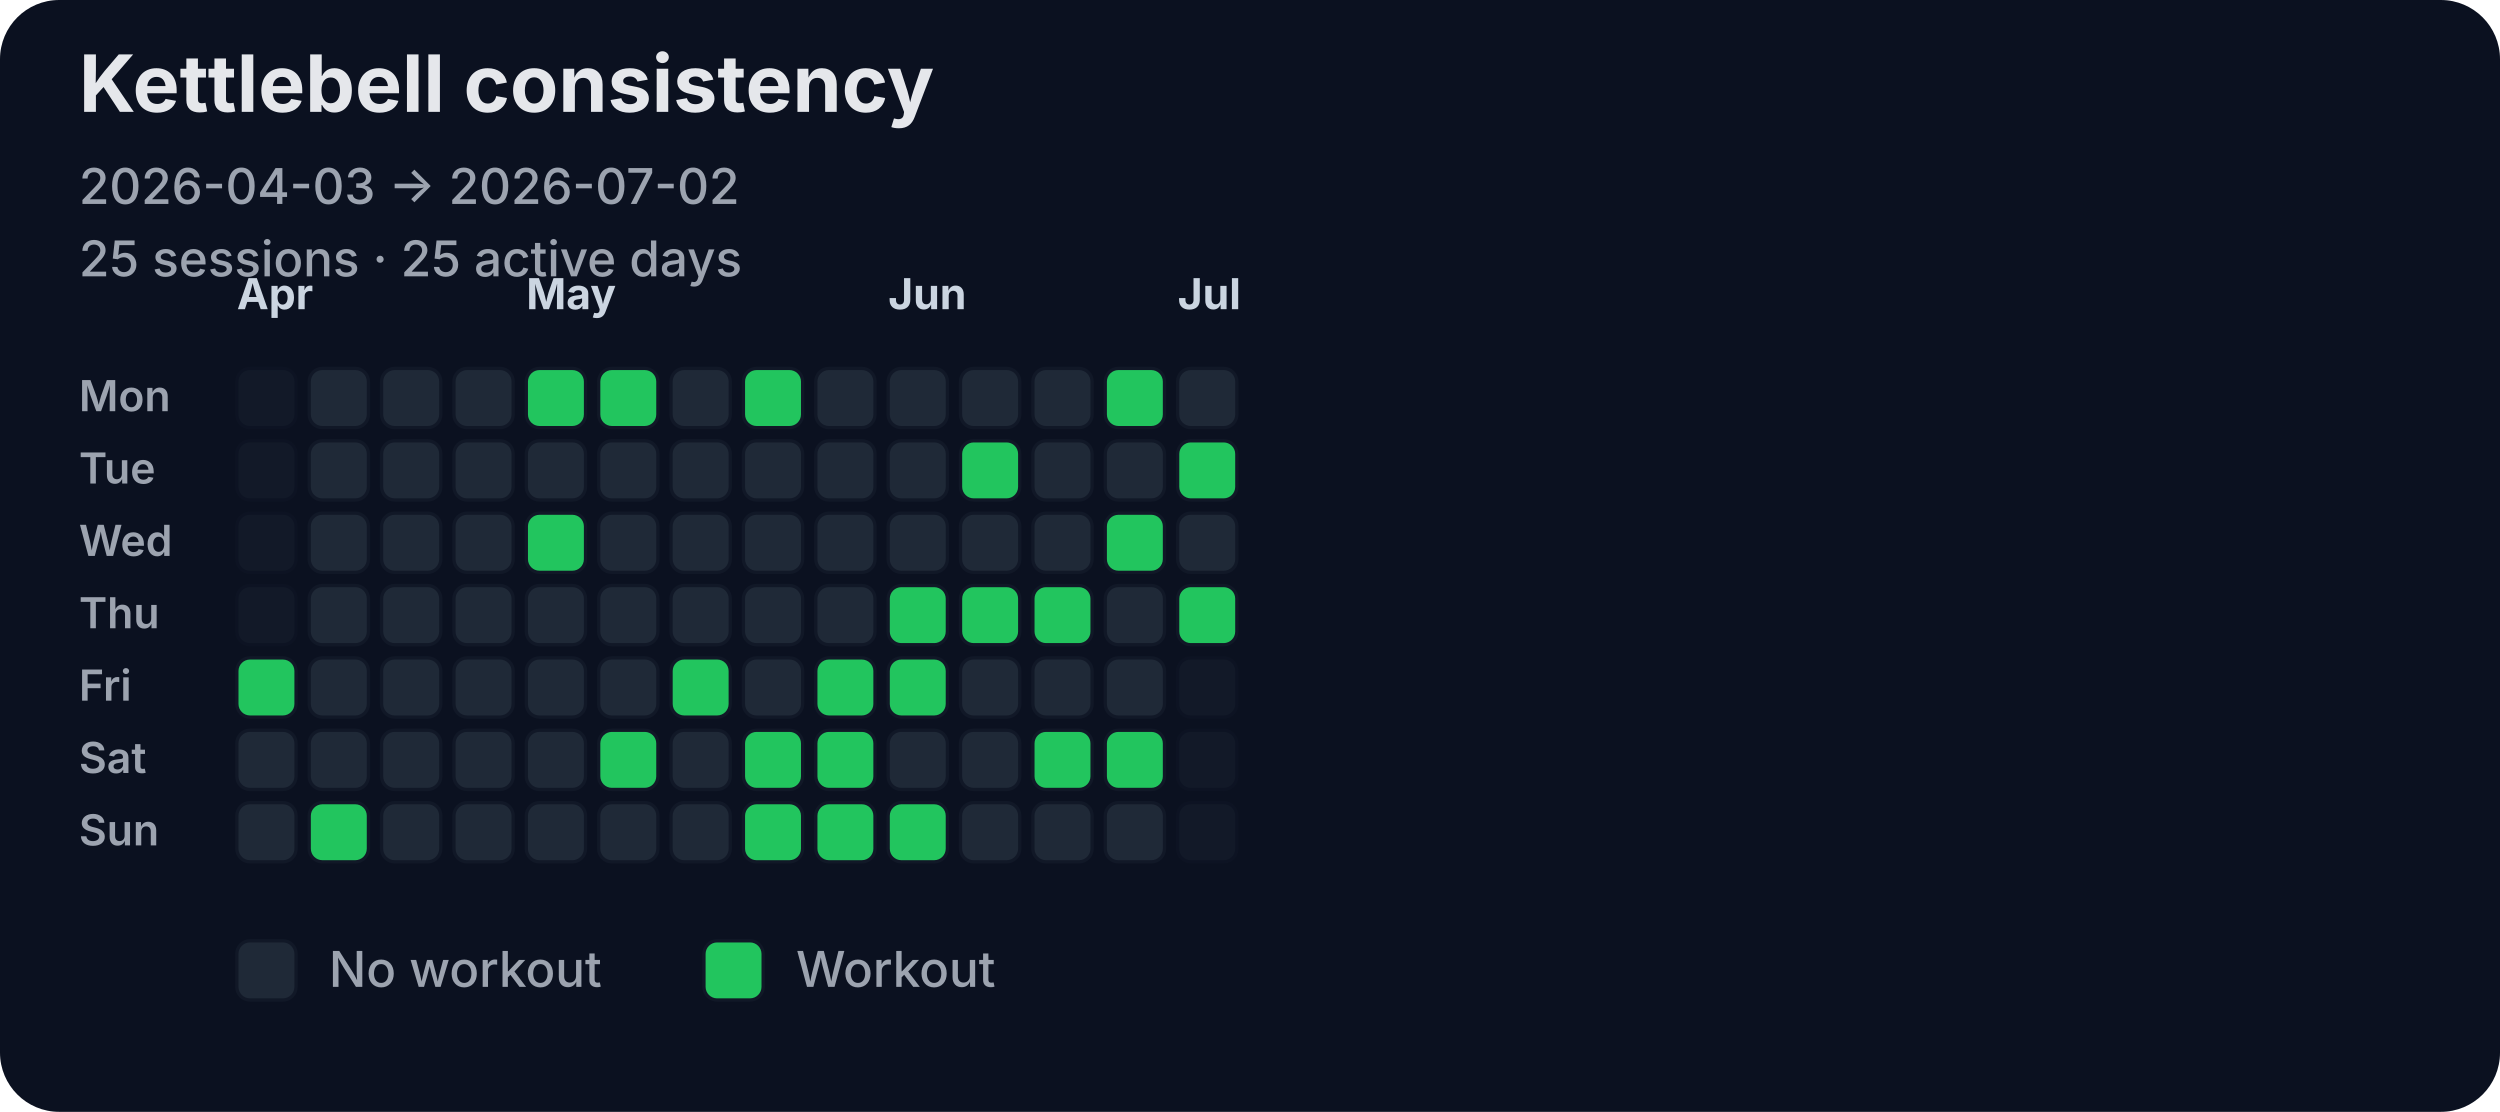
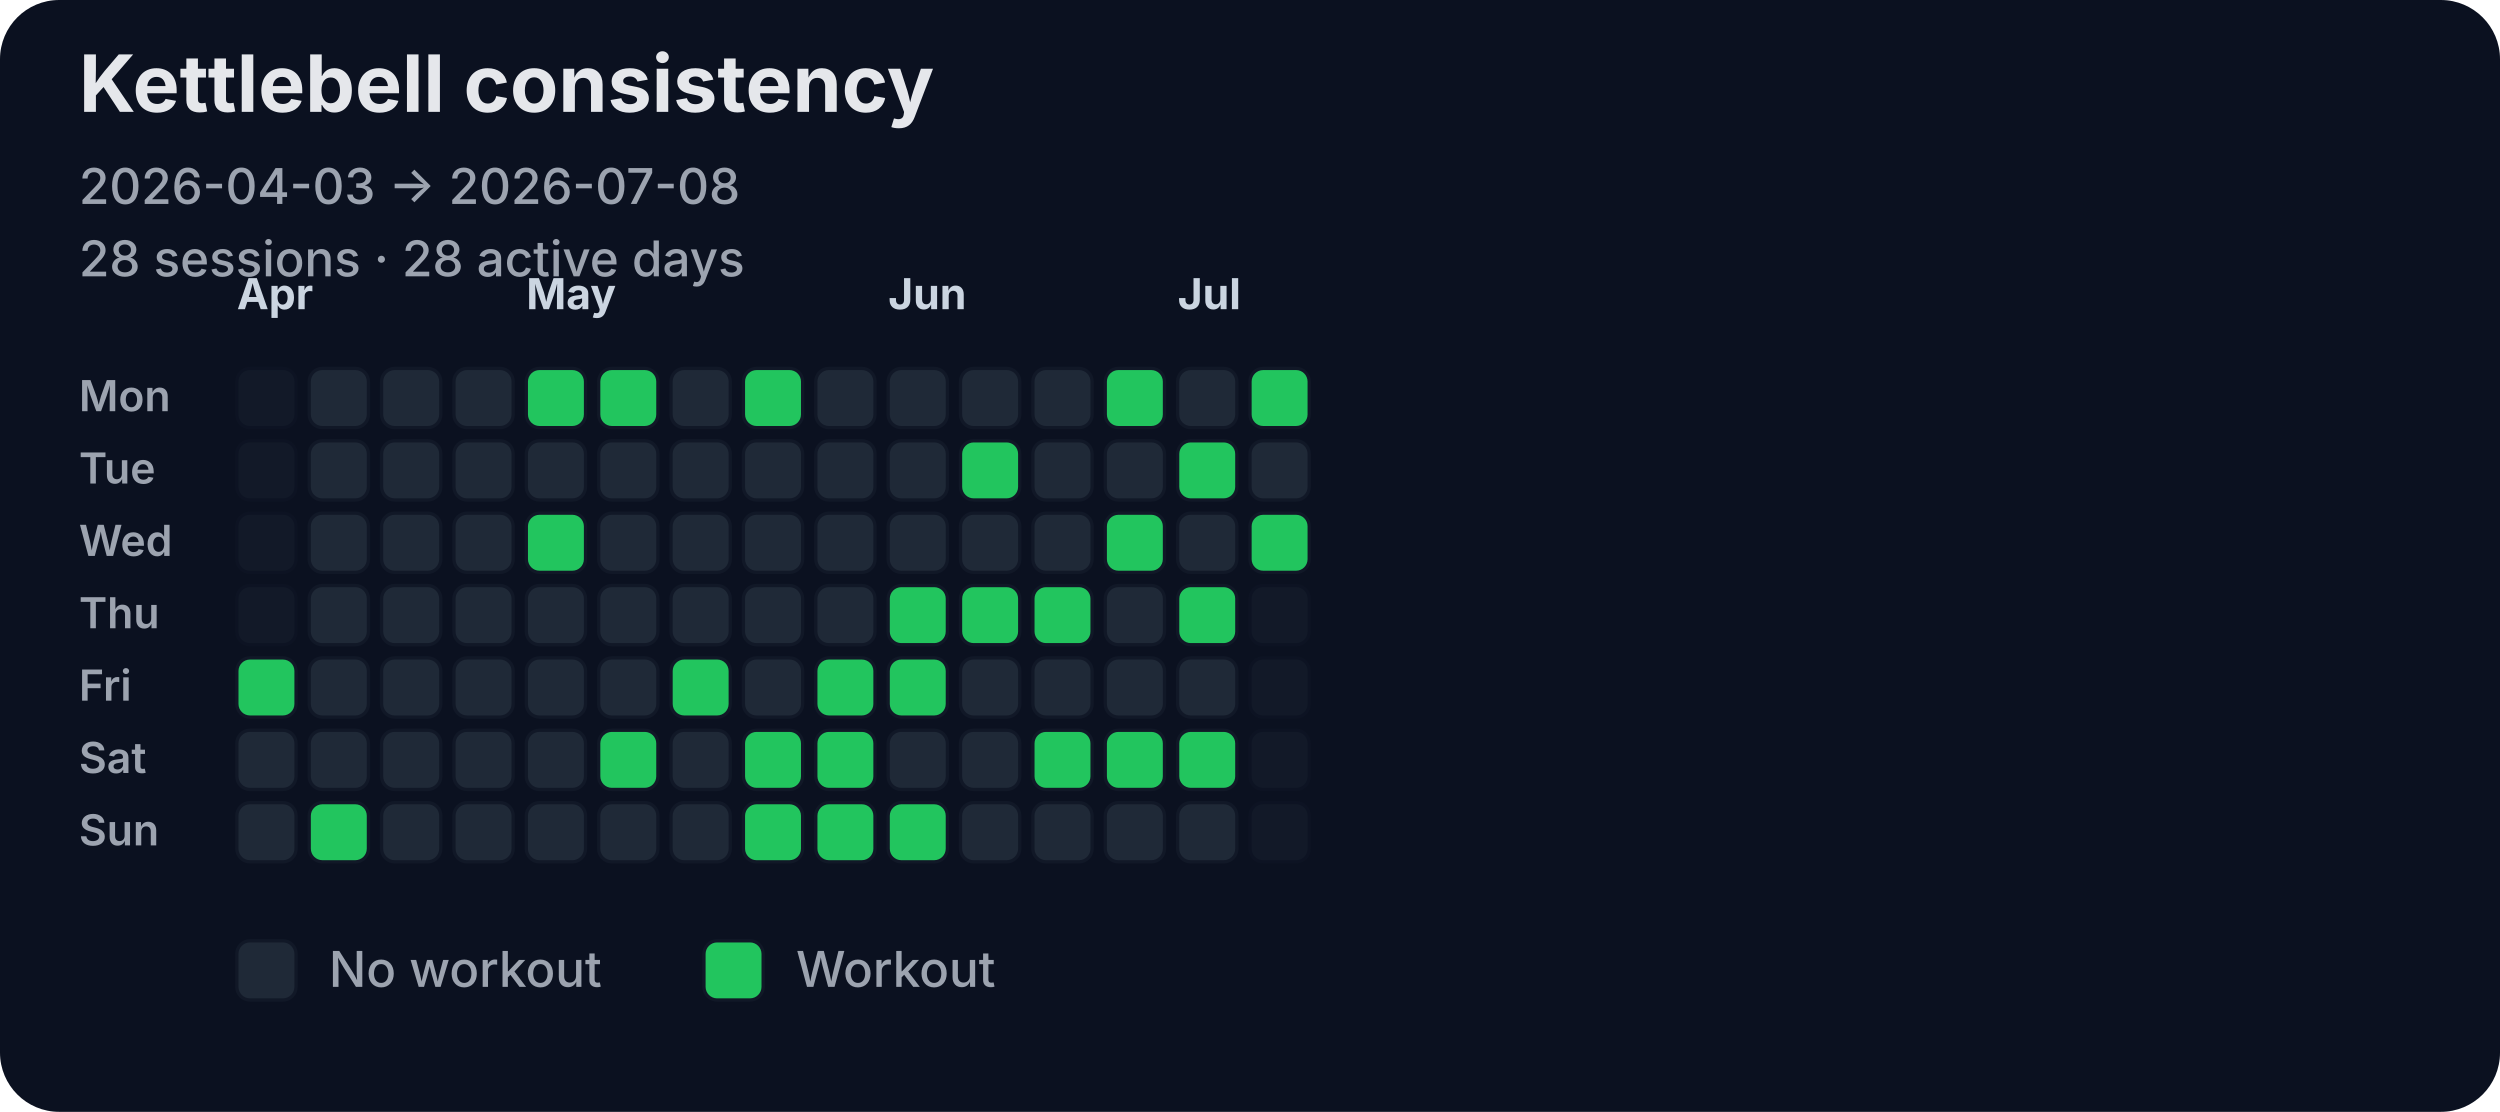
<svg xmlns="http://www.w3.org/2000/svg" width="760" height="338" viewBox="0 0 760 338" role="img" aria-labelledby="title desc">
  <style>.bg{fill:#0b1120}.text{fill:#e5e7eb;font:700 24px system-ui,-apple-system,Segoe UI,sans-serif}.muted{fill:#9ca3af;font:500 15px system-ui,-apple-system,Segoe UI,sans-serif}.tiny{fill:#9ca3af;font:600 13px system-ui,-apple-system,Segoe UI,sans-serif}.cell{stroke:#111827;stroke-width:1}.month{fill:#cbd5e1;font:700 13px system-ui,-apple-system,Segoe UI,sans-serif}</style>
  <rect class="bg" width="760" height="338" rx="18" />
  <text class="text" x="24" y="34">Kettlebell consistency</text>
-   <text class="muted" x="24" y="62">2026-04-03 → 2026-07-02</text>
-   <text class="muted" x="24" y="84">25 sessions · 25 active days</text>
+   <text class="muted" x="24" y="62">2026-04-03 → 2026-07-08</text>
+   <text class="muted" x="24" y="84">28 sessions · 28 active days</text>
  <text class="month" x="72" y="94">Apr</text>
  <text class="month" x="160" y="94">May</text>
  <text class="month" x="270" y="94">Jun</text>
  <text class="month" x="358" y="94">Jul</text>
  <text class="tiny" x="24" y="125">Mon</text>
  <text class="tiny" x="24" y="147">Tue</text>
  <text class="tiny" x="24" y="169">Wed</text>
  <text class="tiny" x="24" y="191">Thu</text>
  <text class="tiny" x="24" y="213">Fri</text>
  <text class="tiny" x="24" y="235">Sat</text>
  <text class="tiny" x="24" y="257">Sun</text>
  <rect class="cell" x="72" y="112" width="18" height="18" rx="4" fill="#1f2937" opacity="0.35" />
  <rect class="cell" x="72" y="134" width="18" height="18" rx="4" fill="#1f2937" opacity="0.35" />
  <rect class="cell" x="72" y="156" width="18" height="18" rx="4" fill="#1f2937" opacity="0.35" />
  <rect class="cell" x="72" y="178" width="18" height="18" rx="4" fill="#1f2937" opacity="0.35" />
  <rect class="cell" x="72" y="200" width="18" height="18" rx="4" fill="#22c55e" opacity="1" />
  <rect class="cell" x="72" y="222" width="18" height="18" rx="4" fill="#1f2937" opacity="1" />
  <rect class="cell" x="72" y="244" width="18" height="18" rx="4" fill="#1f2937" opacity="1" />
  <rect class="cell" x="94" y="112" width="18" height="18" rx="4" fill="#1f2937" opacity="1" />
  <rect class="cell" x="94" y="134" width="18" height="18" rx="4" fill="#1f2937" opacity="1" />
  <rect class="cell" x="94" y="156" width="18" height="18" rx="4" fill="#1f2937" opacity="1" />
  <rect class="cell" x="94" y="178" width="18" height="18" rx="4" fill="#1f2937" opacity="1" />
  <rect class="cell" x="94" y="200" width="18" height="18" rx="4" fill="#1f2937" opacity="1" />
  <rect class="cell" x="94" y="222" width="18" height="18" rx="4" fill="#1f2937" opacity="1" />
  <rect class="cell" x="94" y="244" width="18" height="18" rx="4" fill="#22c55e" opacity="1" />
  <rect class="cell" x="116" y="112" width="18" height="18" rx="4" fill="#1f2937" opacity="1" />
  <rect class="cell" x="116" y="134" width="18" height="18" rx="4" fill="#1f2937" opacity="1" />
  <rect class="cell" x="116" y="156" width="18" height="18" rx="4" fill="#1f2937" opacity="1" />
  <rect class="cell" x="116" y="178" width="18" height="18" rx="4" fill="#1f2937" opacity="1" />
  <rect class="cell" x="116" y="200" width="18" height="18" rx="4" fill="#1f2937" opacity="1" />
  <rect class="cell" x="116" y="222" width="18" height="18" rx="4" fill="#1f2937" opacity="1" />
  <rect class="cell" x="116" y="244" width="18" height="18" rx="4" fill="#1f2937" opacity="1" />
  <rect class="cell" x="138" y="112" width="18" height="18" rx="4" fill="#1f2937" opacity="1" />
  <rect class="cell" x="138" y="134" width="18" height="18" rx="4" fill="#1f2937" opacity="1" />
  <rect class="cell" x="138" y="156" width="18" height="18" rx="4" fill="#1f2937" opacity="1" />
  <rect class="cell" x="138" y="178" width="18" height="18" rx="4" fill="#1f2937" opacity="1" />
  <rect class="cell" x="138" y="200" width="18" height="18" rx="4" fill="#1f2937" opacity="1" />
  <rect class="cell" x="138" y="222" width="18" height="18" rx="4" fill="#1f2937" opacity="1" />
  <rect class="cell" x="138" y="244" width="18" height="18" rx="4" fill="#1f2937" opacity="1" />
  <rect class="cell" x="160" y="112" width="18" height="18" rx="4" fill="#22c55e" opacity="1" />
  <rect class="cell" x="160" y="134" width="18" height="18" rx="4" fill="#1f2937" opacity="1" />
  <rect class="cell" x="160" y="156" width="18" height="18" rx="4" fill="#22c55e" opacity="1" />
  <rect class="cell" x="160" y="178" width="18" height="18" rx="4" fill="#1f2937" opacity="1" />
  <rect class="cell" x="160" y="200" width="18" height="18" rx="4" fill="#1f2937" opacity="1" />
  <rect class="cell" x="160" y="222" width="18" height="18" rx="4" fill="#1f2937" opacity="1" />
  <rect class="cell" x="160" y="244" width="18" height="18" rx="4" fill="#1f2937" opacity="1" />
  <rect class="cell" x="182" y="112" width="18" height="18" rx="4" fill="#22c55e" opacity="1" />
  <rect class="cell" x="182" y="134" width="18" height="18" rx="4" fill="#1f2937" opacity="1" />
  <rect class="cell" x="182" y="156" width="18" height="18" rx="4" fill="#1f2937" opacity="1" />
  <rect class="cell" x="182" y="178" width="18" height="18" rx="4" fill="#1f2937" opacity="1" />
  <rect class="cell" x="182" y="200" width="18" height="18" rx="4" fill="#1f2937" opacity="1" />
  <rect class="cell" x="182" y="222" width="18" height="18" rx="4" fill="#22c55e" opacity="1" />
  <rect class="cell" x="182" y="244" width="18" height="18" rx="4" fill="#1f2937" opacity="1" />
  <rect class="cell" x="204" y="112" width="18" height="18" rx="4" fill="#1f2937" opacity="1" />
  <rect class="cell" x="204" y="134" width="18" height="18" rx="4" fill="#1f2937" opacity="1" />
  <rect class="cell" x="204" y="156" width="18" height="18" rx="4" fill="#1f2937" opacity="1" />
  <rect class="cell" x="204" y="178" width="18" height="18" rx="4" fill="#1f2937" opacity="1" />
  <rect class="cell" x="204" y="200" width="18" height="18" rx="4" fill="#22c55e" opacity="1" />
  <rect class="cell" x="204" y="222" width="18" height="18" rx="4" fill="#1f2937" opacity="1" />
  <rect class="cell" x="204" y="244" width="18" height="18" rx="4" fill="#1f2937" opacity="1" />
  <rect class="cell" x="226" y="112" width="18" height="18" rx="4" fill="#22c55e" opacity="1" />
  <rect class="cell" x="226" y="134" width="18" height="18" rx="4" fill="#1f2937" opacity="1" />
  <rect class="cell" x="226" y="156" width="18" height="18" rx="4" fill="#1f2937" opacity="1" />
  <rect class="cell" x="226" y="178" width="18" height="18" rx="4" fill="#1f2937" opacity="1" />
  <rect class="cell" x="226" y="200" width="18" height="18" rx="4" fill="#1f2937" opacity="1" />
  <rect class="cell" x="226" y="222" width="18" height="18" rx="4" fill="#22c55e" opacity="1" />
  <rect class="cell" x="226" y="244" width="18" height="18" rx="4" fill="#22c55e" opacity="1" />
  <rect class="cell" x="248" y="112" width="18" height="18" rx="4" fill="#1f2937" opacity="1" />
  <rect class="cell" x="248" y="134" width="18" height="18" rx="4" fill="#1f2937" opacity="1" />
  <rect class="cell" x="248" y="156" width="18" height="18" rx="4" fill="#1f2937" opacity="1" />
  <rect class="cell" x="248" y="178" width="18" height="18" rx="4" fill="#1f2937" opacity="1" />
  <rect class="cell" x="248" y="200" width="18" height="18" rx="4" fill="#22c55e" opacity="1" />
  <rect class="cell" x="248" y="222" width="18" height="18" rx="4" fill="#22c55e" opacity="1" />
  <rect class="cell" x="248" y="244" width="18" height="18" rx="4" fill="#22c55e" opacity="1" />
  <rect class="cell" x="270" y="112" width="18" height="18" rx="4" fill="#1f2937" opacity="1" />
  <rect class="cell" x="270" y="134" width="18" height="18" rx="4" fill="#1f2937" opacity="1" />
  <rect class="cell" x="270" y="156" width="18" height="18" rx="4" fill="#1f2937" opacity="1" />
  <rect class="cell" x="270" y="178" width="18" height="18" rx="4" fill="#22c55e" opacity="1" />
  <rect class="cell" x="270" y="200" width="18" height="18" rx="4" fill="#22c55e" opacity="1" />
  <rect class="cell" x="270" y="222" width="18" height="18" rx="4" fill="#1f2937" opacity="1" />
  <rect class="cell" x="270" y="244" width="18" height="18" rx="4" fill="#22c55e" opacity="1" />
  <rect class="cell" x="292" y="112" width="18" height="18" rx="4" fill="#1f2937" opacity="1" />
  <rect class="cell" x="292" y="134" width="18" height="18" rx="4" fill="#22c55e" opacity="1" />
  <rect class="cell" x="292" y="156" width="18" height="18" rx="4" fill="#1f2937" opacity="1" />
  <rect class="cell" x="292" y="178" width="18" height="18" rx="4" fill="#22c55e" opacity="1" />
  <rect class="cell" x="292" y="200" width="18" height="18" rx="4" fill="#1f2937" opacity="1" />
  <rect class="cell" x="292" y="222" width="18" height="18" rx="4" fill="#1f2937" opacity="1" />
  <rect class="cell" x="292" y="244" width="18" height="18" rx="4" fill="#1f2937" opacity="1" />
  <rect class="cell" x="314" y="112" width="18" height="18" rx="4" fill="#1f2937" opacity="1" />
  <rect class="cell" x="314" y="134" width="18" height="18" rx="4" fill="#1f2937" opacity="1" />
  <rect class="cell" x="314" y="156" width="18" height="18" rx="4" fill="#1f2937" opacity="1" />
  <rect class="cell" x="314" y="178" width="18" height="18" rx="4" fill="#22c55e" opacity="1" />
  <rect class="cell" x="314" y="200" width="18" height="18" rx="4" fill="#1f2937" opacity="1" />
  <rect class="cell" x="314" y="222" width="18" height="18" rx="4" fill="#22c55e" opacity="1" />
  <rect class="cell" x="314" y="244" width="18" height="18" rx="4" fill="#1f2937" opacity="1" />
  <rect class="cell" x="336" y="112" width="18" height="18" rx="4" fill="#22c55e" opacity="1" />
  <rect class="cell" x="336" y="134" width="18" height="18" rx="4" fill="#1f2937" opacity="1" />
  <rect class="cell" x="336" y="156" width="18" height="18" rx="4" fill="#22c55e" opacity="1" />
  <rect class="cell" x="336" y="178" width="18" height="18" rx="4" fill="#1f2937" opacity="1" />
  <rect class="cell" x="336" y="200" width="18" height="18" rx="4" fill="#1f2937" opacity="1" />
  <rect class="cell" x="336" y="222" width="18" height="18" rx="4" fill="#22c55e" opacity="1" />
  <rect class="cell" x="336" y="244" width="18" height="18" rx="4" fill="#1f2937" opacity="1" />
  <rect class="cell" x="358" y="112" width="18" height="18" rx="4" fill="#1f2937" opacity="1" />
  <rect class="cell" x="358" y="134" width="18" height="18" rx="4" fill="#22c55e" opacity="1" />
  <rect class="cell" x="358" y="156" width="18" height="18" rx="4" fill="#1f2937" opacity="1" />
  <rect class="cell" x="358" y="178" width="18" height="18" rx="4" fill="#22c55e" opacity="1" />
-   <rect class="cell" x="358" y="200" width="18" height="18" rx="4" fill="#1f2937" opacity="0.35" />
-   <rect class="cell" x="358" y="222" width="18" height="18" rx="4" fill="#1f2937" opacity="0.35" />
-   <rect class="cell" x="358" y="244" width="18" height="18" rx="4" fill="#1f2937" opacity="0.35" />
+   <rect class="cell" x="358" y="200" width="18" height="18" rx="4" fill="#1f2937" opacity="1" />
+   <rect class="cell" x="358" y="222" width="18" height="18" rx="4" fill="#22c55e" opacity="1" />
+   <rect class="cell" x="358" y="244" width="18" height="18" rx="4" fill="#1f2937" opacity="1" />
+   <rect class="cell" x="380" y="112" width="18" height="18" rx="4" fill="#22c55e" opacity="1" />
+   <rect class="cell" x="380" y="134" width="18" height="18" rx="4" fill="#1f2937" opacity="1" />
+   <rect class="cell" x="380" y="156" width="18" height="18" rx="4" fill="#22c55e" opacity="1" />
+   <rect class="cell" x="380" y="178" width="18" height="18" rx="4" fill="#1f2937" opacity="0.35" />
+   <rect class="cell" x="380" y="200" width="18" height="18" rx="4" fill="#1f2937" opacity="0.35" />
+   <rect class="cell" x="380" y="222" width="18" height="18" rx="4" fill="#1f2937" opacity="0.35" />
+   <rect class="cell" x="380" y="244" width="18" height="18" rx="4" fill="#1f2937" opacity="0.35" />
  <rect class="cell" x="72" y="286" width="18" height="18" rx="4" fill="#1f2937" />
  <text class="muted" x="100" y="300">No workout</text>
  <rect class="cell" x="214" y="286" width="18" height="18" rx="4" fill="#22c55e" />
  <text class="muted" x="242" y="300">Workout</text>
</svg>
